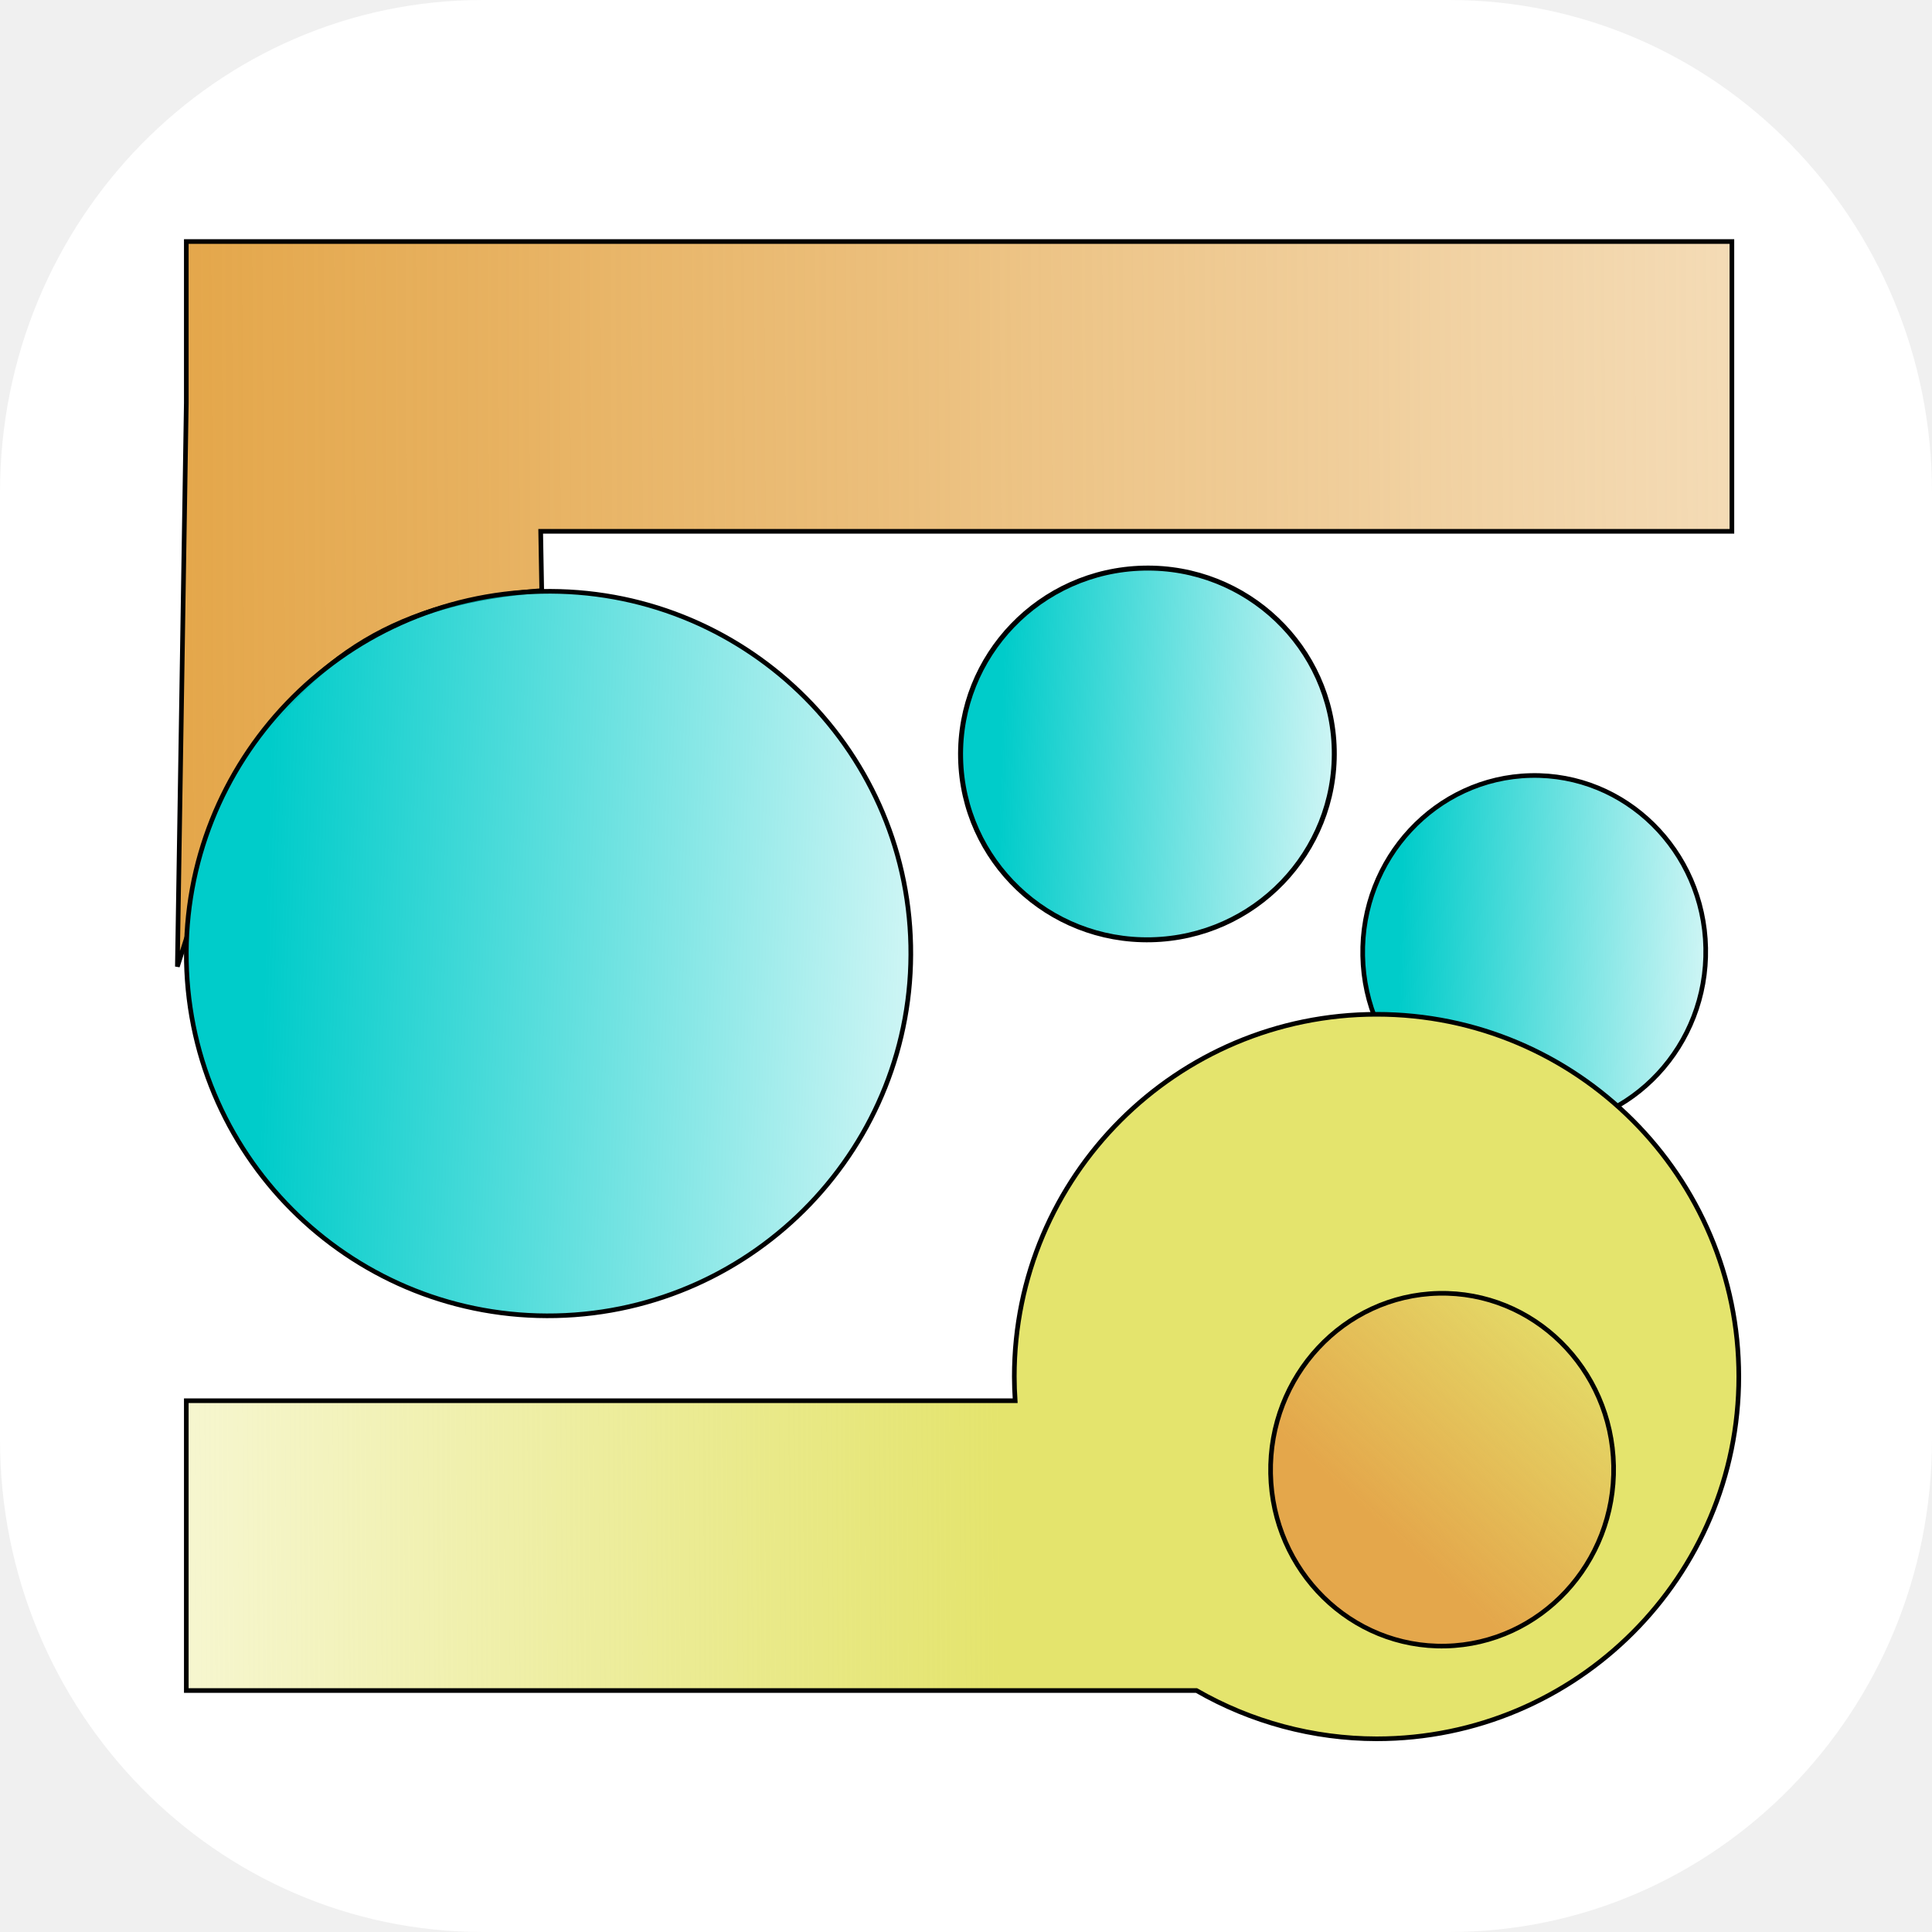
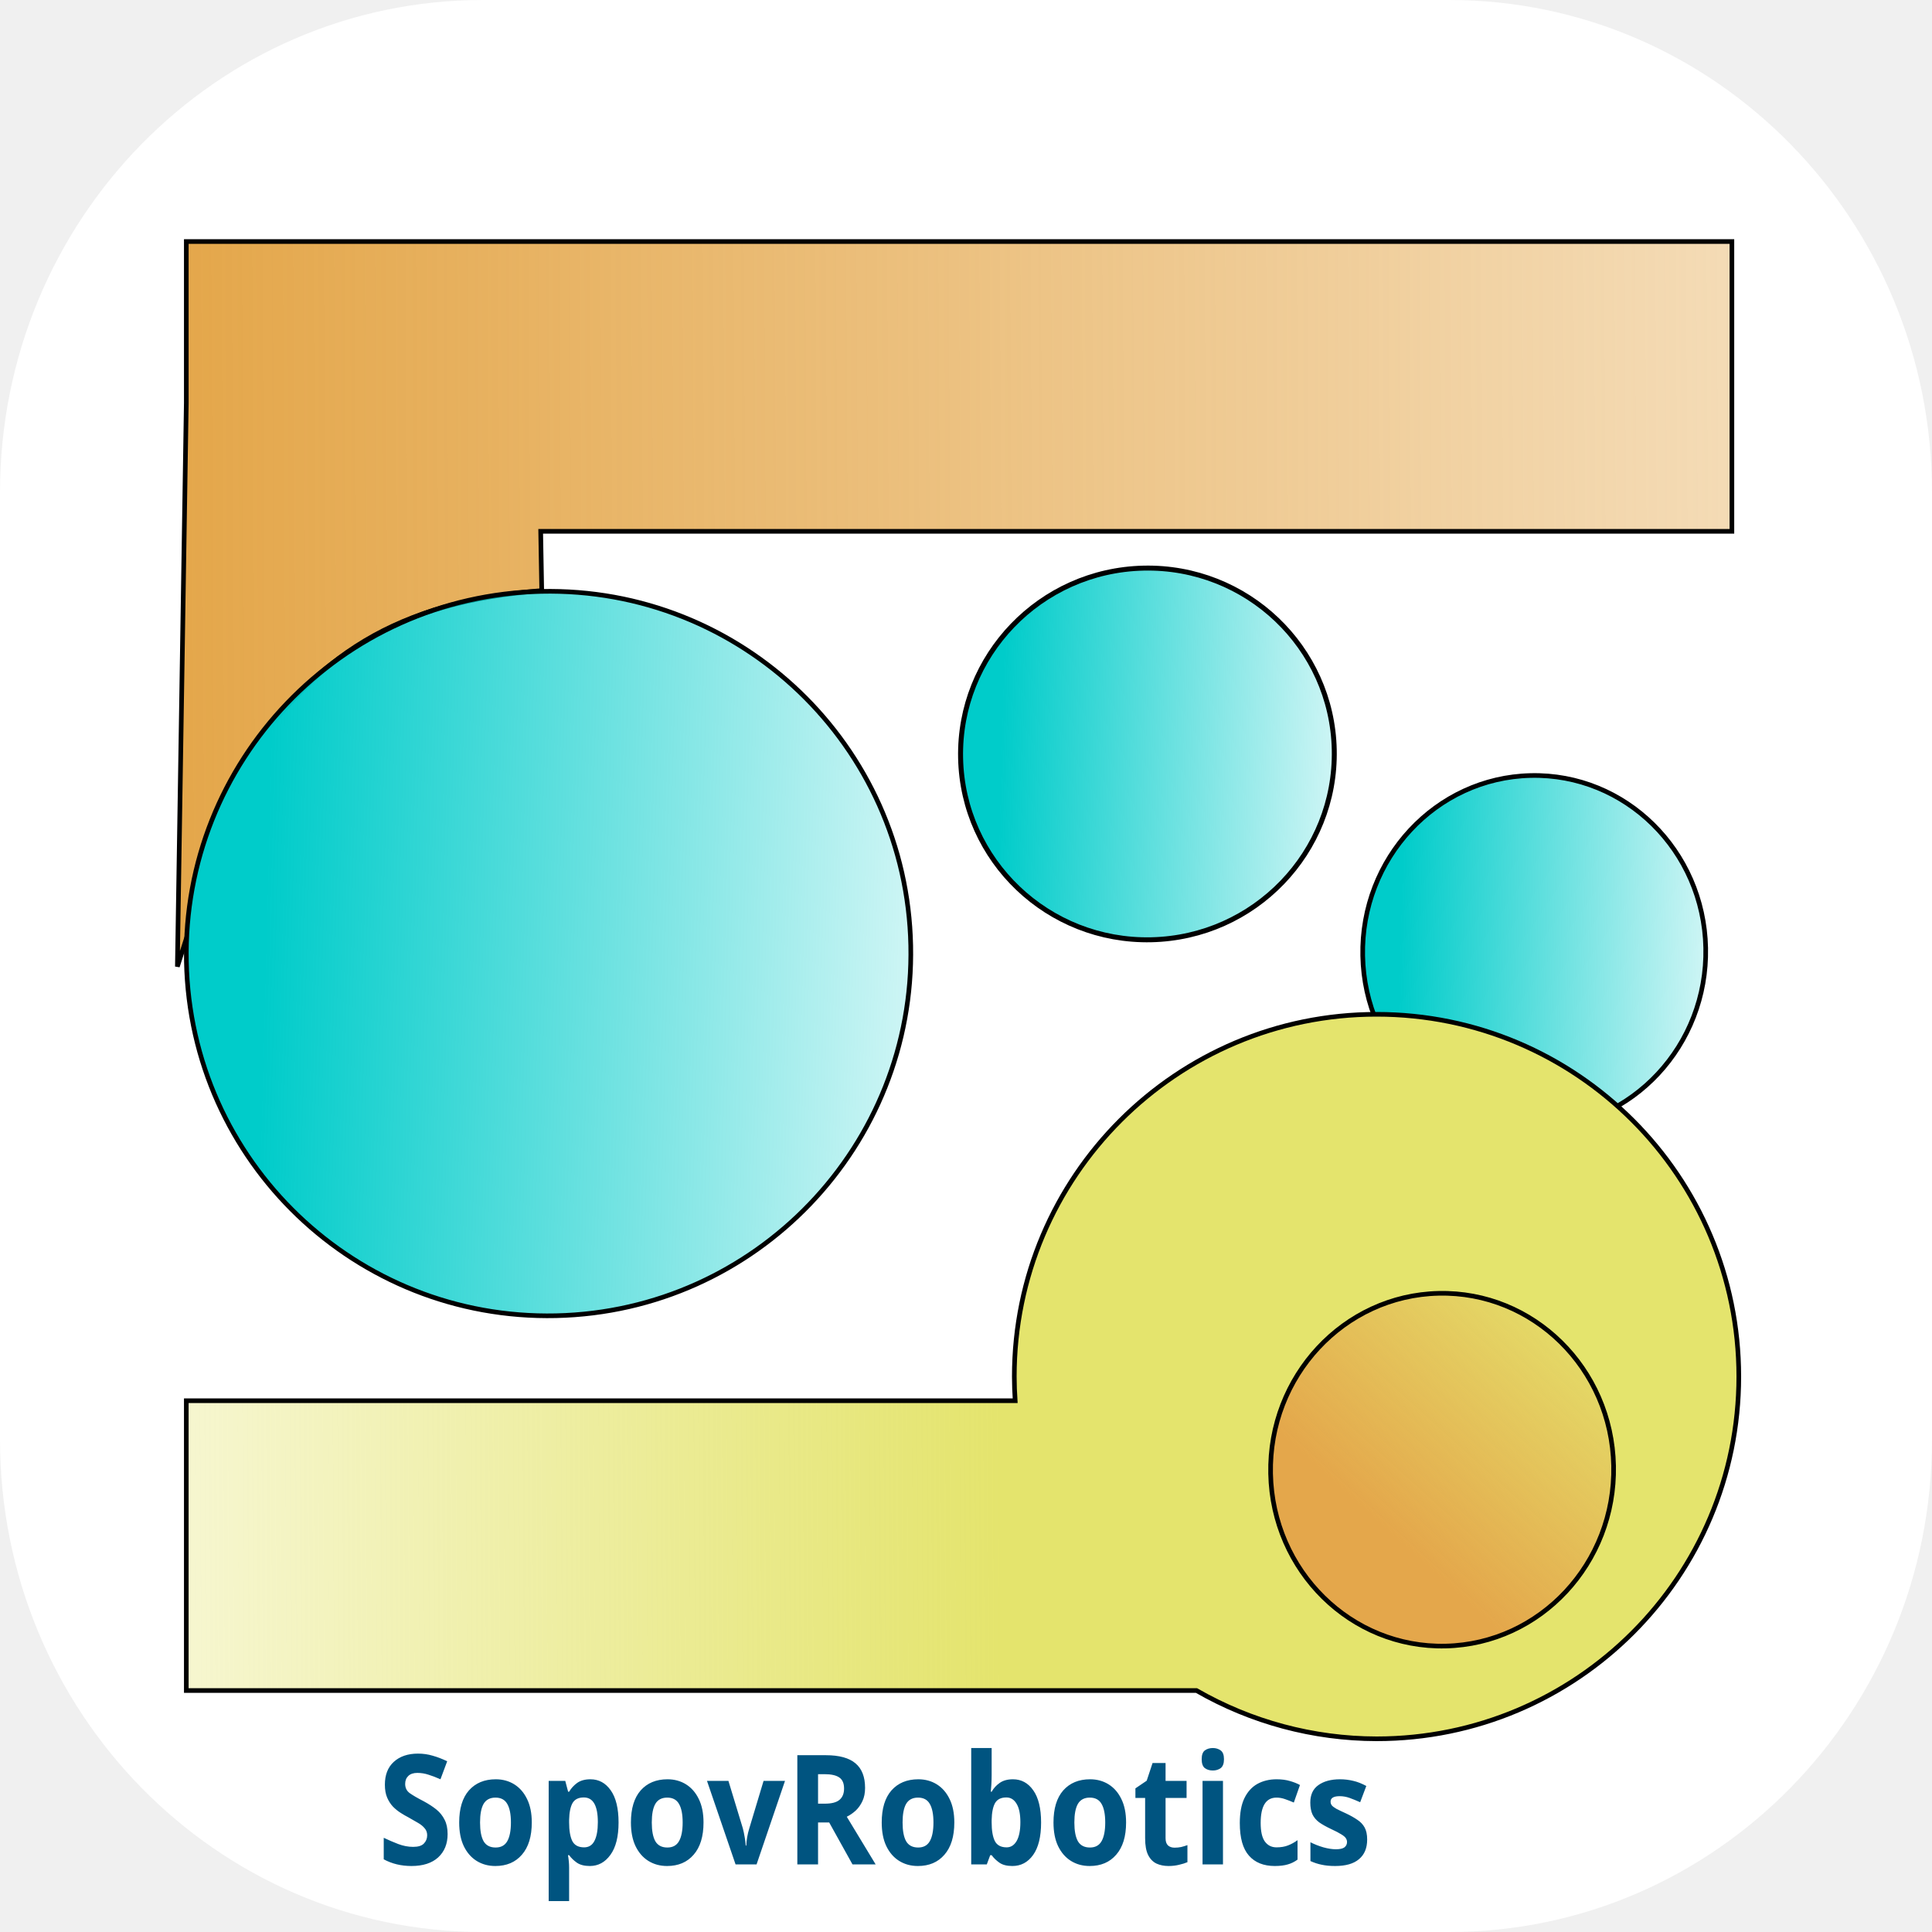
<svg xmlns="http://www.w3.org/2000/svg" xmlns:xlink="http://www.w3.org/1999/xlink" width="200" height="200" viewBox="0 0 200 200" id="svg2" version="1.1">
  <defs id="defs4">
    <linearGradient id="linearGradient4194">
      <stop style="stop-color:#e4a74b;stop-opacity:1" offset="0" id="stop4196" />
      <stop style="stop-color:#e4a74b;stop-opacity:0" offset="1" id="stop4198" />
    </linearGradient>
    <linearGradient id="linearGradient4294">
      <stop style="stop-color:#e4a74b;stop-opacity:1;" offset="0" id="stop4296" />
      <stop style="stop-color:#e4a74b;stop-opacity:0;" offset="1" id="stop4298" />
    </linearGradient>
    <linearGradient id="linearGradient4209">
      <stop style="stop-color:#00ccca;stop-opacity:1;" offset="0" id="stop4211" />
      <stop style="stop-color:#00ccca;stop-opacity:0;" offset="1" id="stop4213" />
    </linearGradient>
    <linearGradient id="linearGradient4193">
      <stop style="stop-color:#e4e46d;stop-opacity:1;" offset="0" id="stop4195" />
      <stop style="stop-color:#e4e46d;stop-opacity:0;" offset="1" id="stop4197" />
    </linearGradient>
    <linearGradient id="linearGradient4185">
      <stop style="stop-color:#e4a74b;stop-opacity:1;" offset="0" id="stop4187" />
      <stop style="stop-color:#e4a74b;stop-opacity:0;" offset="1" id="stop4189" />
    </linearGradient>
    <linearGradient xlink:href="#linearGradient4185" id="linearGradient4191" x1="20" y1="887.362" x2="290.357" y2="885.934" gradientUnits="userSpaceOnUse" gradientTransform="translate(0,-852.3622)" />
    <linearGradient xlink:href="#linearGradient4193" id="linearGradient4199" x1="104.286" y1="1007.719" x2="-21.071" y2="1008.434" gradientUnits="userSpaceOnUse" gradientTransform="translate(0,-852.3622)" />
    <linearGradient xlink:href="#linearGradient4209" id="linearGradient4219" x1="-12.832" y1="-946.656" x2="-95.645" y2="-950.553" gradientUnits="userSpaceOnUse" gradientTransform="translate(4.213507,3.883394)" />
    <linearGradient xlink:href="#linearGradient4209" id="linearGradient4219-5" x1="-12.832" y1="-946.656" x2="-95.645" y2="-950.553" gradientUnits="userSpaceOnUse" gradientTransform="matrix(0.5158578,0,0,0.5130718,-78.44556,-439.9098)" />
    <linearGradient xlink:href="#linearGradient4209" id="linearGradient4219-5-2" x1="-12.832" y1="-946.656" x2="-95.645" y2="-950.553" gradientUnits="userSpaceOnUse" gradientTransform="matrix(0.473524,0,0,0.4869808,-120.4817,-486.2089)" />
    <linearGradient xlink:href="#linearGradient4294" id="linearGradient4300" x1="143.782" y1="1006" x2="167.571" y2="979.928" gradientUnits="userSpaceOnUse" />
    <linearGradient xlink:href="#linearGradient4194" id="linearGradient4200" x1="-127.573" y1="-1012.239" x2="-149.928" y2="-988.579" gradientUnits="userSpaceOnUse" />
  </defs>
  <g id="layer1" transform="translate(0,-852.3622)">
    <rect style="fill:#ffffff;fill-opacity:1;stroke:none;stroke-width:0.48;stroke-miterlimit:4;stroke-dasharray:none;stroke-opacity:1" id="rect4157" width="200" height="200" x="0" y="852.362" ry="50.987" rx="49.982" />
    <ellipse style="fill:url(#linearGradient4300);fill-opacity:1;stroke:#000000;stroke-opacity:1;stroke-width:0.48;stroke-miterlimit:4;stroke-dasharray:none" id="path4292" cx="149.516" cy="996.357" r="19.698" />
    <g id="g4202" transform="translate(-0.7142857,5)">
      <path id="rect4136-7" transform="translate(0,852.3622)" d="M 20,20 20,36.744 19.076,95.061 25.583,74.747 C 33.131,62.634 42.028,57.288 56.794,56.139 L 56.686,50 180,50 180,29.158 180,20 161.751,20 Z" style="fill:url(#linearGradient4191);fill-opacity:1;stroke:#000000;stroke-width:0.48;stroke-miterlimit:4;stroke-dasharray:none;stroke-opacity:1" />
      <ellipse transform="matrix(-0.9997341,0.02306143,-0.02020637,-0.9997958,0,0)" ry="18.261" rx="17.758" cy="-949.333" cx="-140.39" id="path4138-6-6-2" style="fill:url(#linearGradient4219-5-2);fill-opacity:1;stroke:#000000;stroke-width:0.48;stroke-miterlimit:4;stroke-dasharray:none;stroke-opacity:1" />
      <path transform="translate(0,852.3622)" id="rect4136" d="m 143.215,100 a 37.5,37.5 0 0 0 -37.5,37.5 37.5,37.5 0 0 0 0.088,2.5 L 20,140 l 0,30 104.568,0 a 37.5,37.5 0 0 0 18.646,5 37.5,37.5 0 0 0 37.5,-37.5 37.5,37.5 0 0 0 -37.5,-37.5 z" style="fill:url(#linearGradient4199);fill-opacity:1;stroke:#000000;stroke-width:0.48;stroke-miterlimit:4;stroke-dasharray:none;stroke-opacity:1" />
      <ellipse transform="matrix(-0.9997485,0.0224239,-0.0207809,-0.9997841,0,0)" ry="37.499" rx="37.501" cy="-947.127" cx="-37.829" id="path4138-6" style="fill:url(#linearGradient4219);fill-opacity:1;stroke:#000000;stroke-width:0.48;stroke-miterlimit:4;stroke-dasharray:none;stroke-opacity:1" />
      <ellipse transform="matrix(-0.9997513,0.02230274,-0.02089379,-0.9997817,0,0)" ry="19.24" rx="19.345" cy="-927.846" cx="-100.134" id="path4138-6-6" style="fill:url(#linearGradient4219-5);fill-opacity:1;stroke:#000000;stroke-width:0.514;stroke-opacity:1" />
      <ellipse transform="matrix(-0.9997341,0.02306143,-0.02020637,-0.9997958,0,0)" ry="18.261" rx="17.758" cy="-1002.702" cx="-129.774" id="path4138-6-6-2-5" style="fill:url(#linearGradient4200);fill-opacity:1;stroke:#000000;stroke-width:0.48;stroke-miterlimit:4;stroke-dasharray:none;stroke-opacity:1" />
    </g>
+     <text xml:space="preserve" style="font-style:normal;font-weight:normal;font-size:57.437px;line-height:125%;font-family:sans-serif;letter-spacing:0px;word-spacing:0px;fill:#000000;fill-opacity:1;stroke:none;stroke-width:1px;stroke-linecap:butt;stroke-linejoin:miter;stroke-opacity:1" x="41.268" y="989.73" id="text4164" transform="scale(0.9467801,1.056212)">
+       <tspan id="tspan4166" x="41.268" y="989.73" style="font-style:normal;font-variant:normal;font-weight:bold;font-stretch:normal;font-size:15px;font-family:sans-serif;-inkscape-font-specification:'sans-serif Bold';fill:#005480;fill-opacity:1">SopovRobotics</tspan>
+     </text>
  </g>
</svg>
